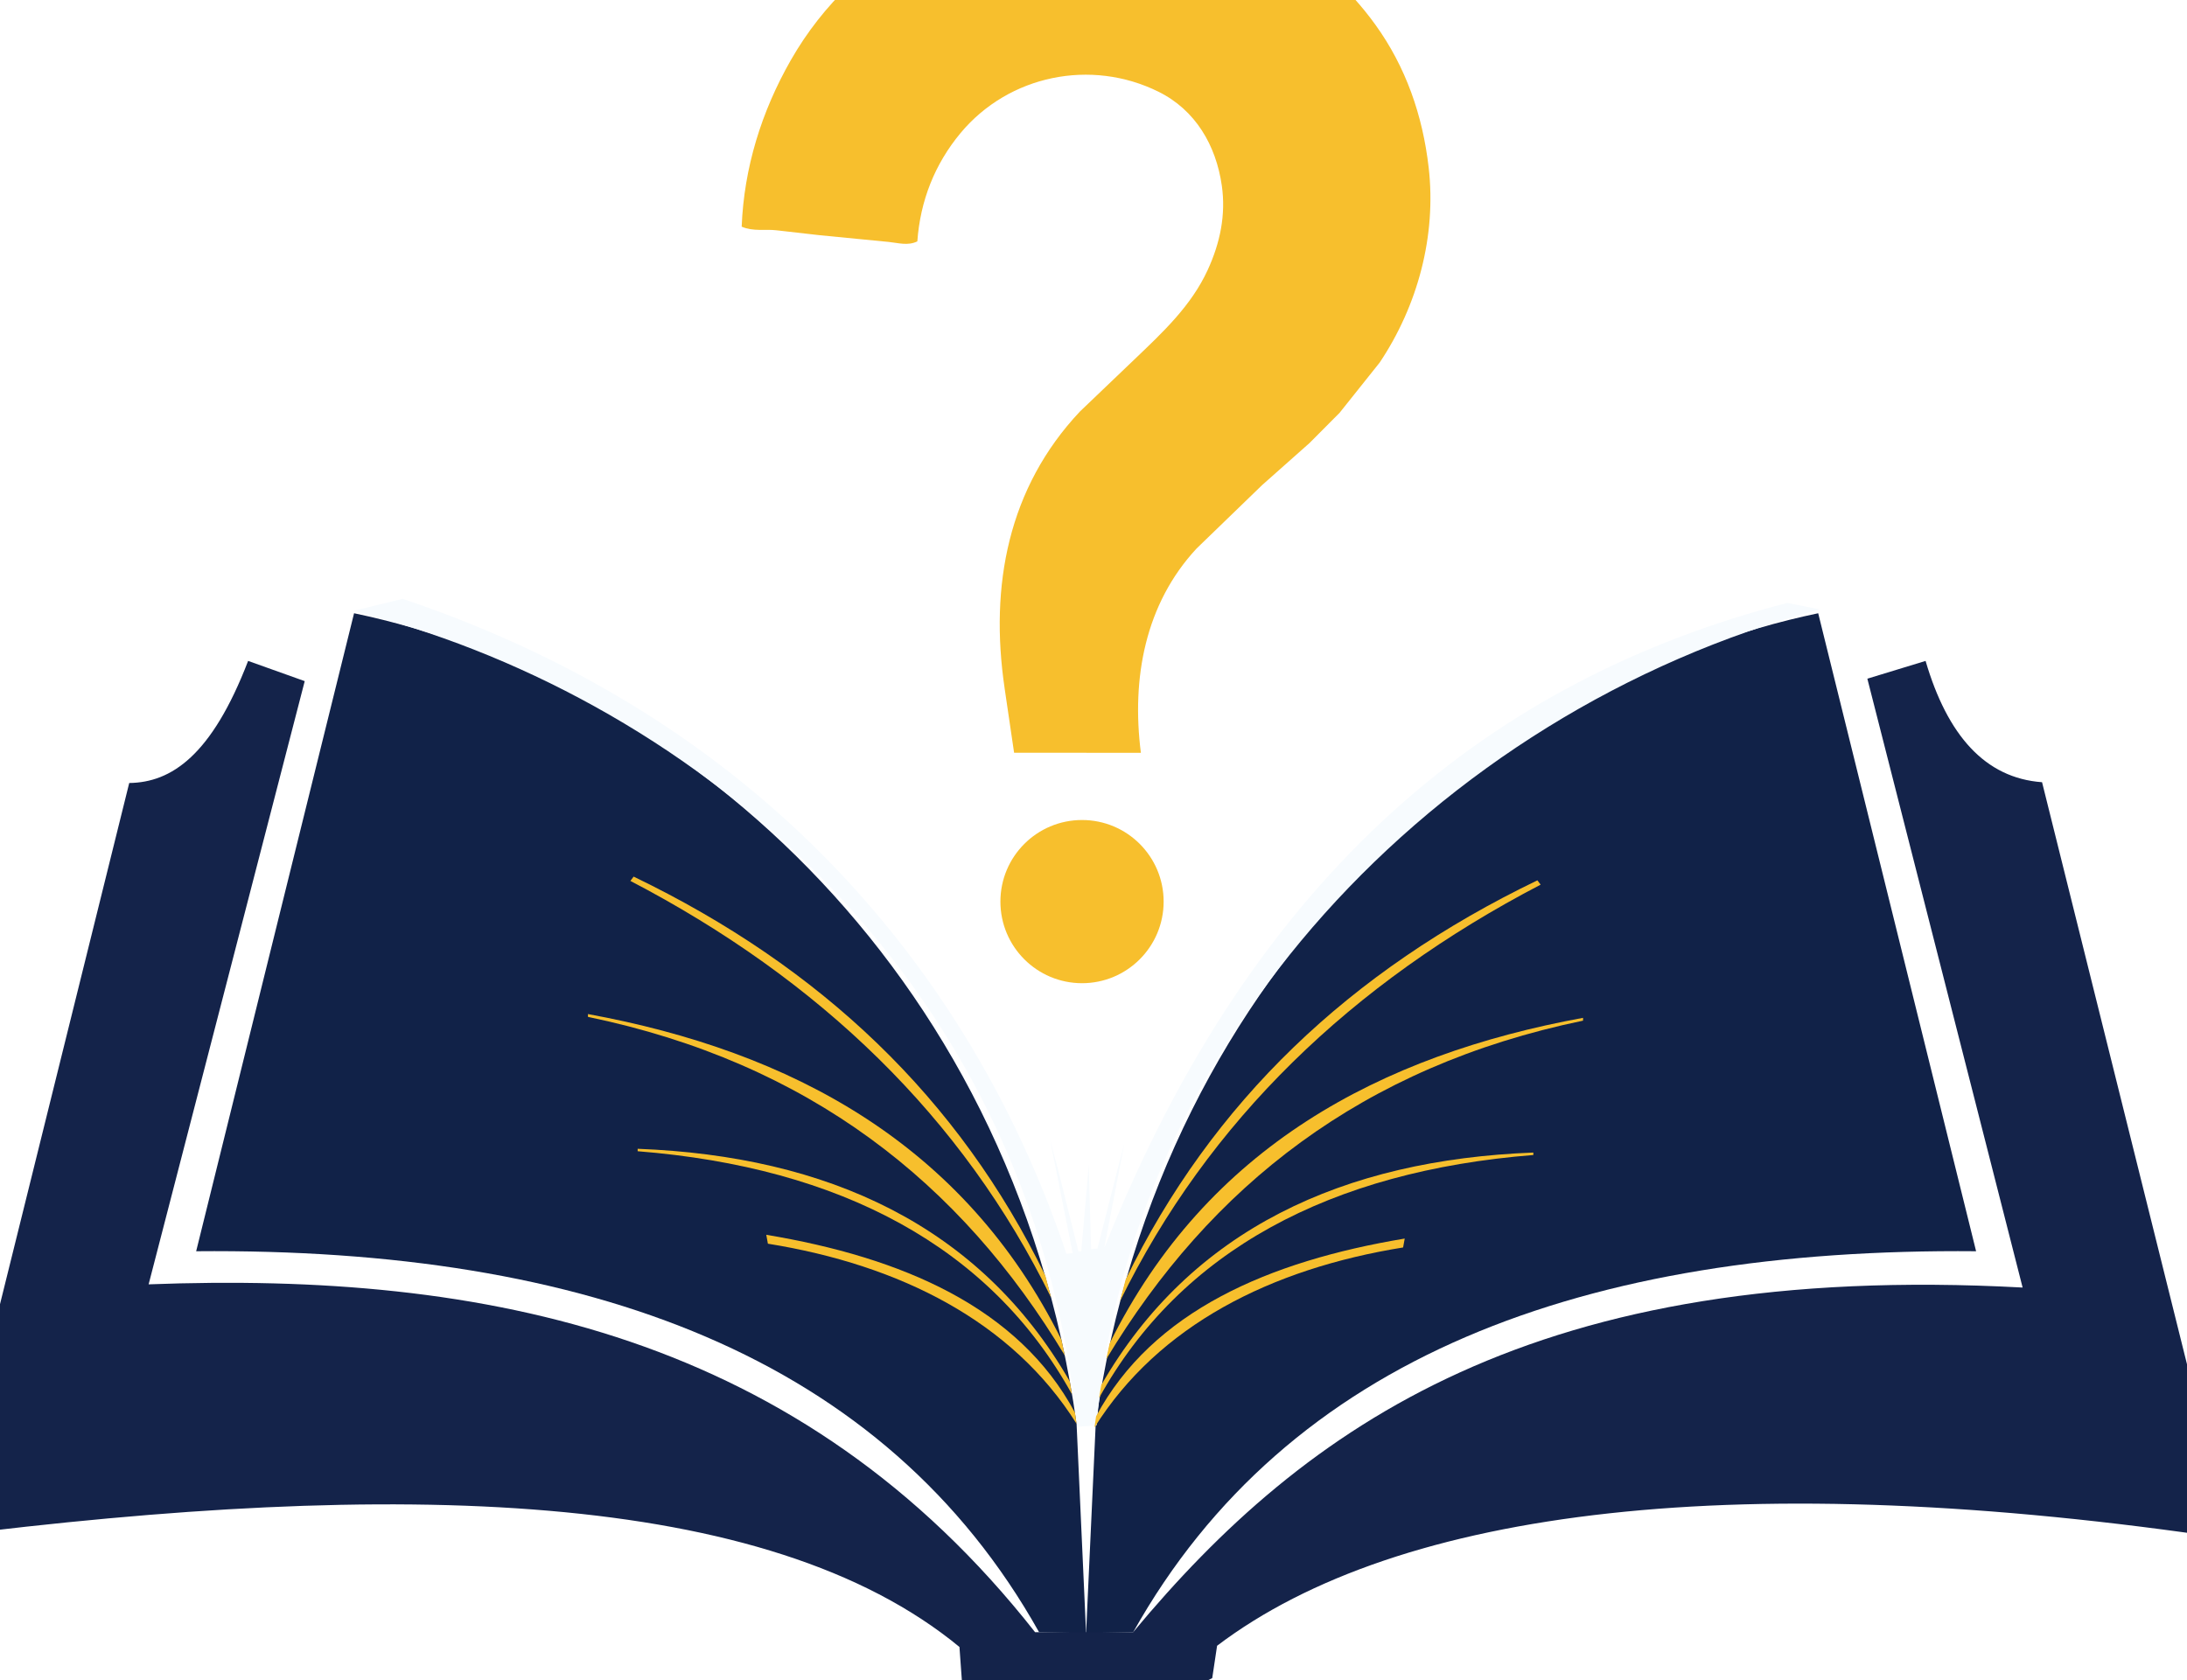
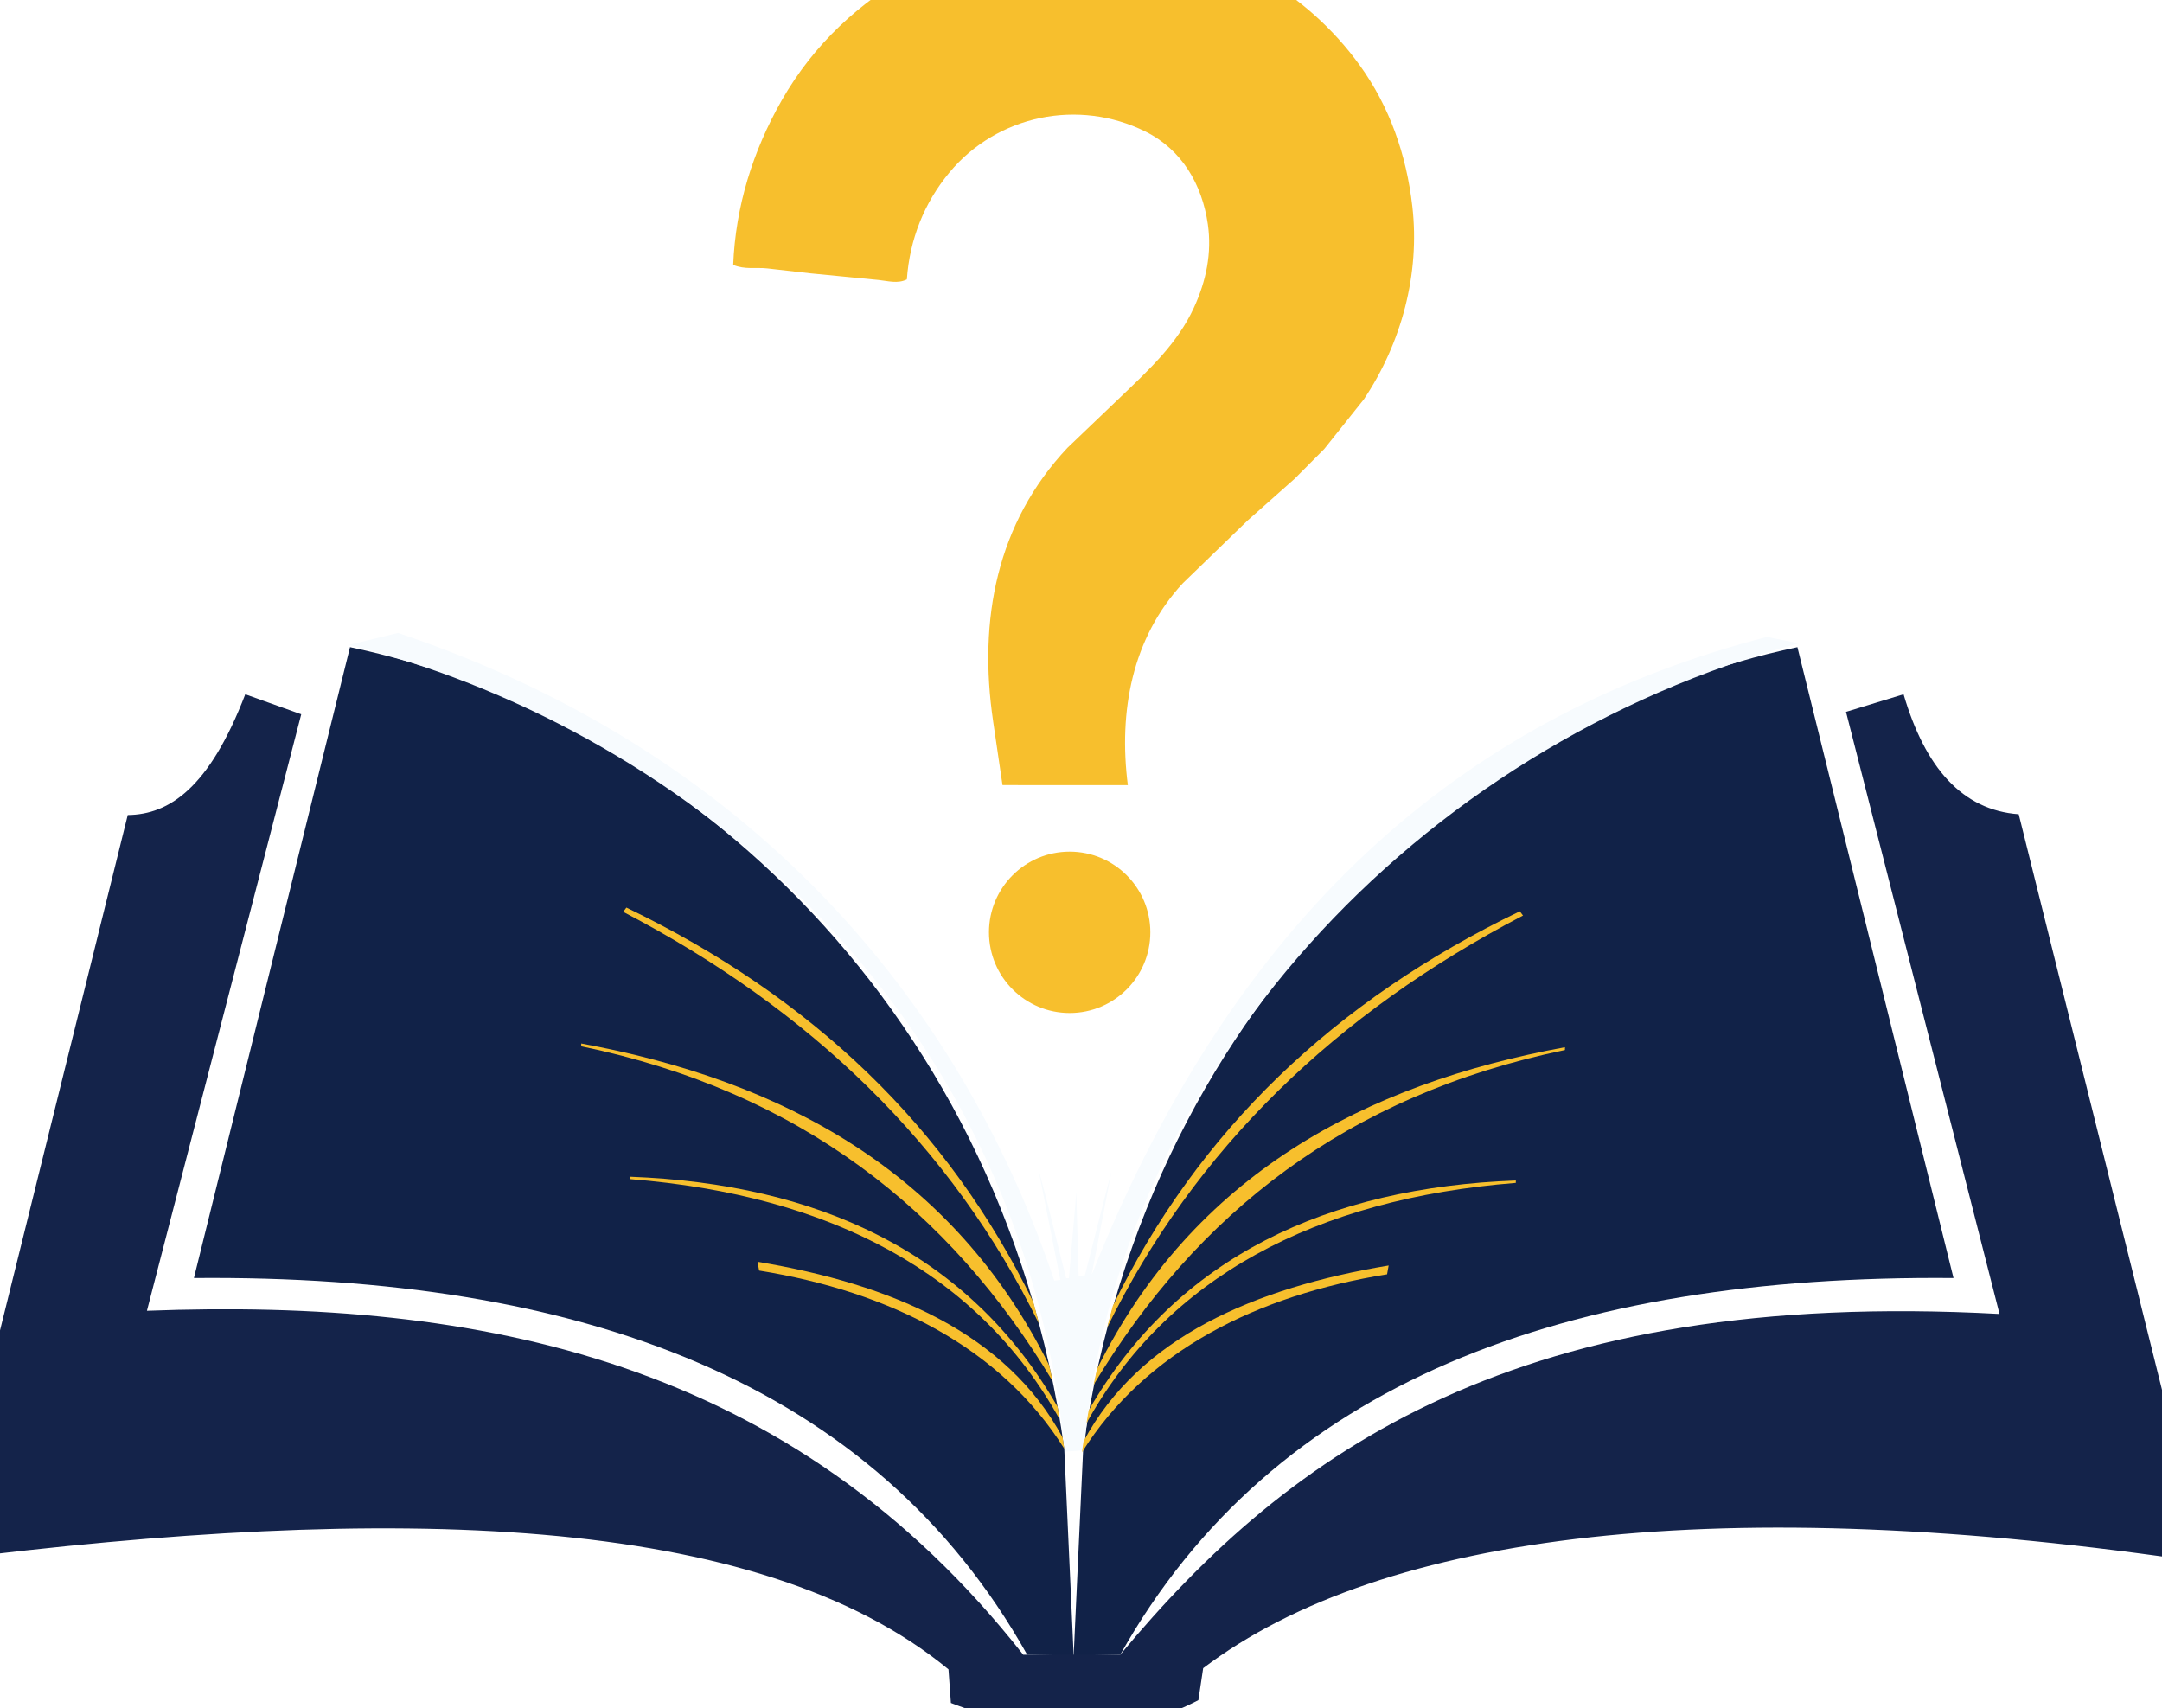
- <svg xmlns="http://www.w3.org/2000/svg" viewBox="115 35 690 530" role="img" aria-hidden="true">
+ <svg xmlns="http://www.w3.org/2000/svg" viewBox="115 22 690 545" role="img" aria-hidden="true">
  <defs>
    <style>
      .cls-2 { fill: #112248; }
      .cls-3 { fill: #14234a; }
      .cls-4 { fill: #121e43; }
      .cls-5 { fill: #f7fbfe; }
      .cls-7 { fill: #f7bf2d; }
    </style>
  </defs>
  <g>
    <path class="cls-7" d="M279.16,474.33c-.04-.1-.14-.3-.13-.42.07.12.11.27.13.42Z" />
    <path class="cls-4" d="M277.28,466.46c.16.22.38,0,.15-.16l.26.28c.32.1.22.61-.13.46.04-.33-.08-.46-.28-.58Z" />
    <g>
      <path class="cls-7" d="M431.95,252.14c-4.77-32.38,1.15-63.22,23.75-87.25l17.16-16.41c8.98-8.59,17.95-16.91,23.18-28.3,3.93-8.56,5.76-17.43,4.44-26.62-1.82-12.7-8.31-23.83-19.95-29.6-21.3-10.56-47.23-5.26-62.46,13.01-8.19,9.83-12.74,21.47-13.65,34.21-3.02,1.46-6.04.47-9.07.17l-21.74-2.12-13.72-1.56c-3.52-.4-7.21.45-10.89-1.13.73-18.57,6.24-36.33,15.5-52.55,10.23-17.91,24.92-31.53,42.98-41.4,14.01-7.65,29.26-11.08,45.16-12.33,8.6-.68,16.34-.01,25.13,1.08,28.33,3.51,54.34,18.16,71.15,41.44,9.61,13.31,14.93,28.62,16.82,45.03,2.5,21.62-3.47,43.7-15.45,61.61l-12.65,15.86-9.49,9.54-14.96,13.28-20.68,20.02c-16.18,17.43-20.58,40.87-17.56,64.46l-40-.02-3.01-20.45Z" />
      <circle class="cls-7" cx="456.38" cy="319.54" r="25.75" />
    </g>
    <g>
      <path class="cls-2" d="M226.71,228.53l-49.82,201.35c123.48-1.11,217.16,33.18,265.94,120.23l14.83.27-3-66.06c-20.48-146.56-128.68-235.11-227.94-255.78Z" />
      <path class="cls-2" d="M688.64,228.53l49.82,201.35c-123.48-1.11-217.16,33.18-265.94,120.23l-14.86.27,3.04-66.06c20.48-146.56,128.68-235.11,227.94-255.78Z" />
      <path class="cls-3" d="M441.57,550.11c-73.92-94.02-173.35-113.82-279.68-109.78l49.25-190.37-17.86-6.38c-11.5,29.94-24.26,38.36-37.51,38.53l-58.95,237.83c143.23-18.08,260.13-15.27,320.89,34.83l.77,10.72c28.33,10.97,53.88,12.14,78.98-.89l1.53-10.21c57.45-43.52,165.98-56.71,319.74-33.68l-59.46-238.85c-17.95-1.3-29.85-14.76-36.75-38.28l-18.37,5.61,48.99,192.15c-153.31-8.32-226.22,43.32-280.63,108.76h-30.95Z" />
    </g>
    <path class="cls-5" d="M460.98,484.83c9.88-119.98,105.66-224.6,228.15-257.52l-10.21-2.04c-92.17,23.8-167.91,84.01-215.38,203.27-.02.05-.1.03-.09-.02l6.28-32.6-1.66,6.25-6.83,26.86-2,.19-.74-26.79-.42,5.3-1.94,22.2h-.89l-6.51-26.09-2.42-9.06,7.1,35.7-1.96.21c-27.82-82.94-91.21-166.95-209.42-206.7l-15.63,3.81c101.03,25.09,213.88,110.76,228.45,257.5l6.11-.47Z" />
    <g>
      <path class="cls-7" d="M357.27,427.5c41.72,6.71,77.17,24.61,97.38,56.82l-.51-3.52c-17.83-33.26-54.64-48.98-97.38-56.11l.51,2.81Z" />
      <path class="cls-7" d="M452.51,470.92l.69,4.1c-25.69-46.53-73.08-71.62-137.02-76.7v-.77c59.77,2.28,108.02,24.18,136.32,73.37Z" />
      <path class="cls-7" d="M449.87,457.8l1.07,4.98c-32.88-54.67-80.79-92.41-150.44-106.86v-.89c63.98,11.75,118.66,40.86,149.38,102.78Z" />
      <path class="cls-7" d="M444.83,437.66l1.81,6.9c-27.91-57.03-73.25-100.53-132.75-131.55l1.02-1.36c59.17,28.53,102.65,69.97,129.92,126.01Z" />
    </g>
    <g>
      <path class="cls-7" d="M557.68,428.69c-41.72,6.71-77.17,24.61-97.38,56.82l.51-3.52c17.83-33.26,54.64-48.98,97.38-56.11l-.51,2.81Z" />
      <path class="cls-7" d="M462.44,472.11l-.69,4.1c25.69-46.53,73.08-71.62,137.02-76.7v-.77c-59.77,2.28-108.02,24.18-136.32,73.37Z" />
      <path class="cls-7" d="M465.08,458.99l-1.07,4.98c32.88-54.67,80.79-92.41,150.44-106.86v-.89c-63.98,11.75-118.66,40.86-149.38,102.78Z" />
      <path class="cls-7" d="M470.13,438.84l-1.81,6.9c27.91-57.03,73.25-100.53,132.75-131.55l-1.02-1.36c-59.17,28.53-102.65,69.97-129.92,126.01Z" />
    </g>
  </g>
</svg>
